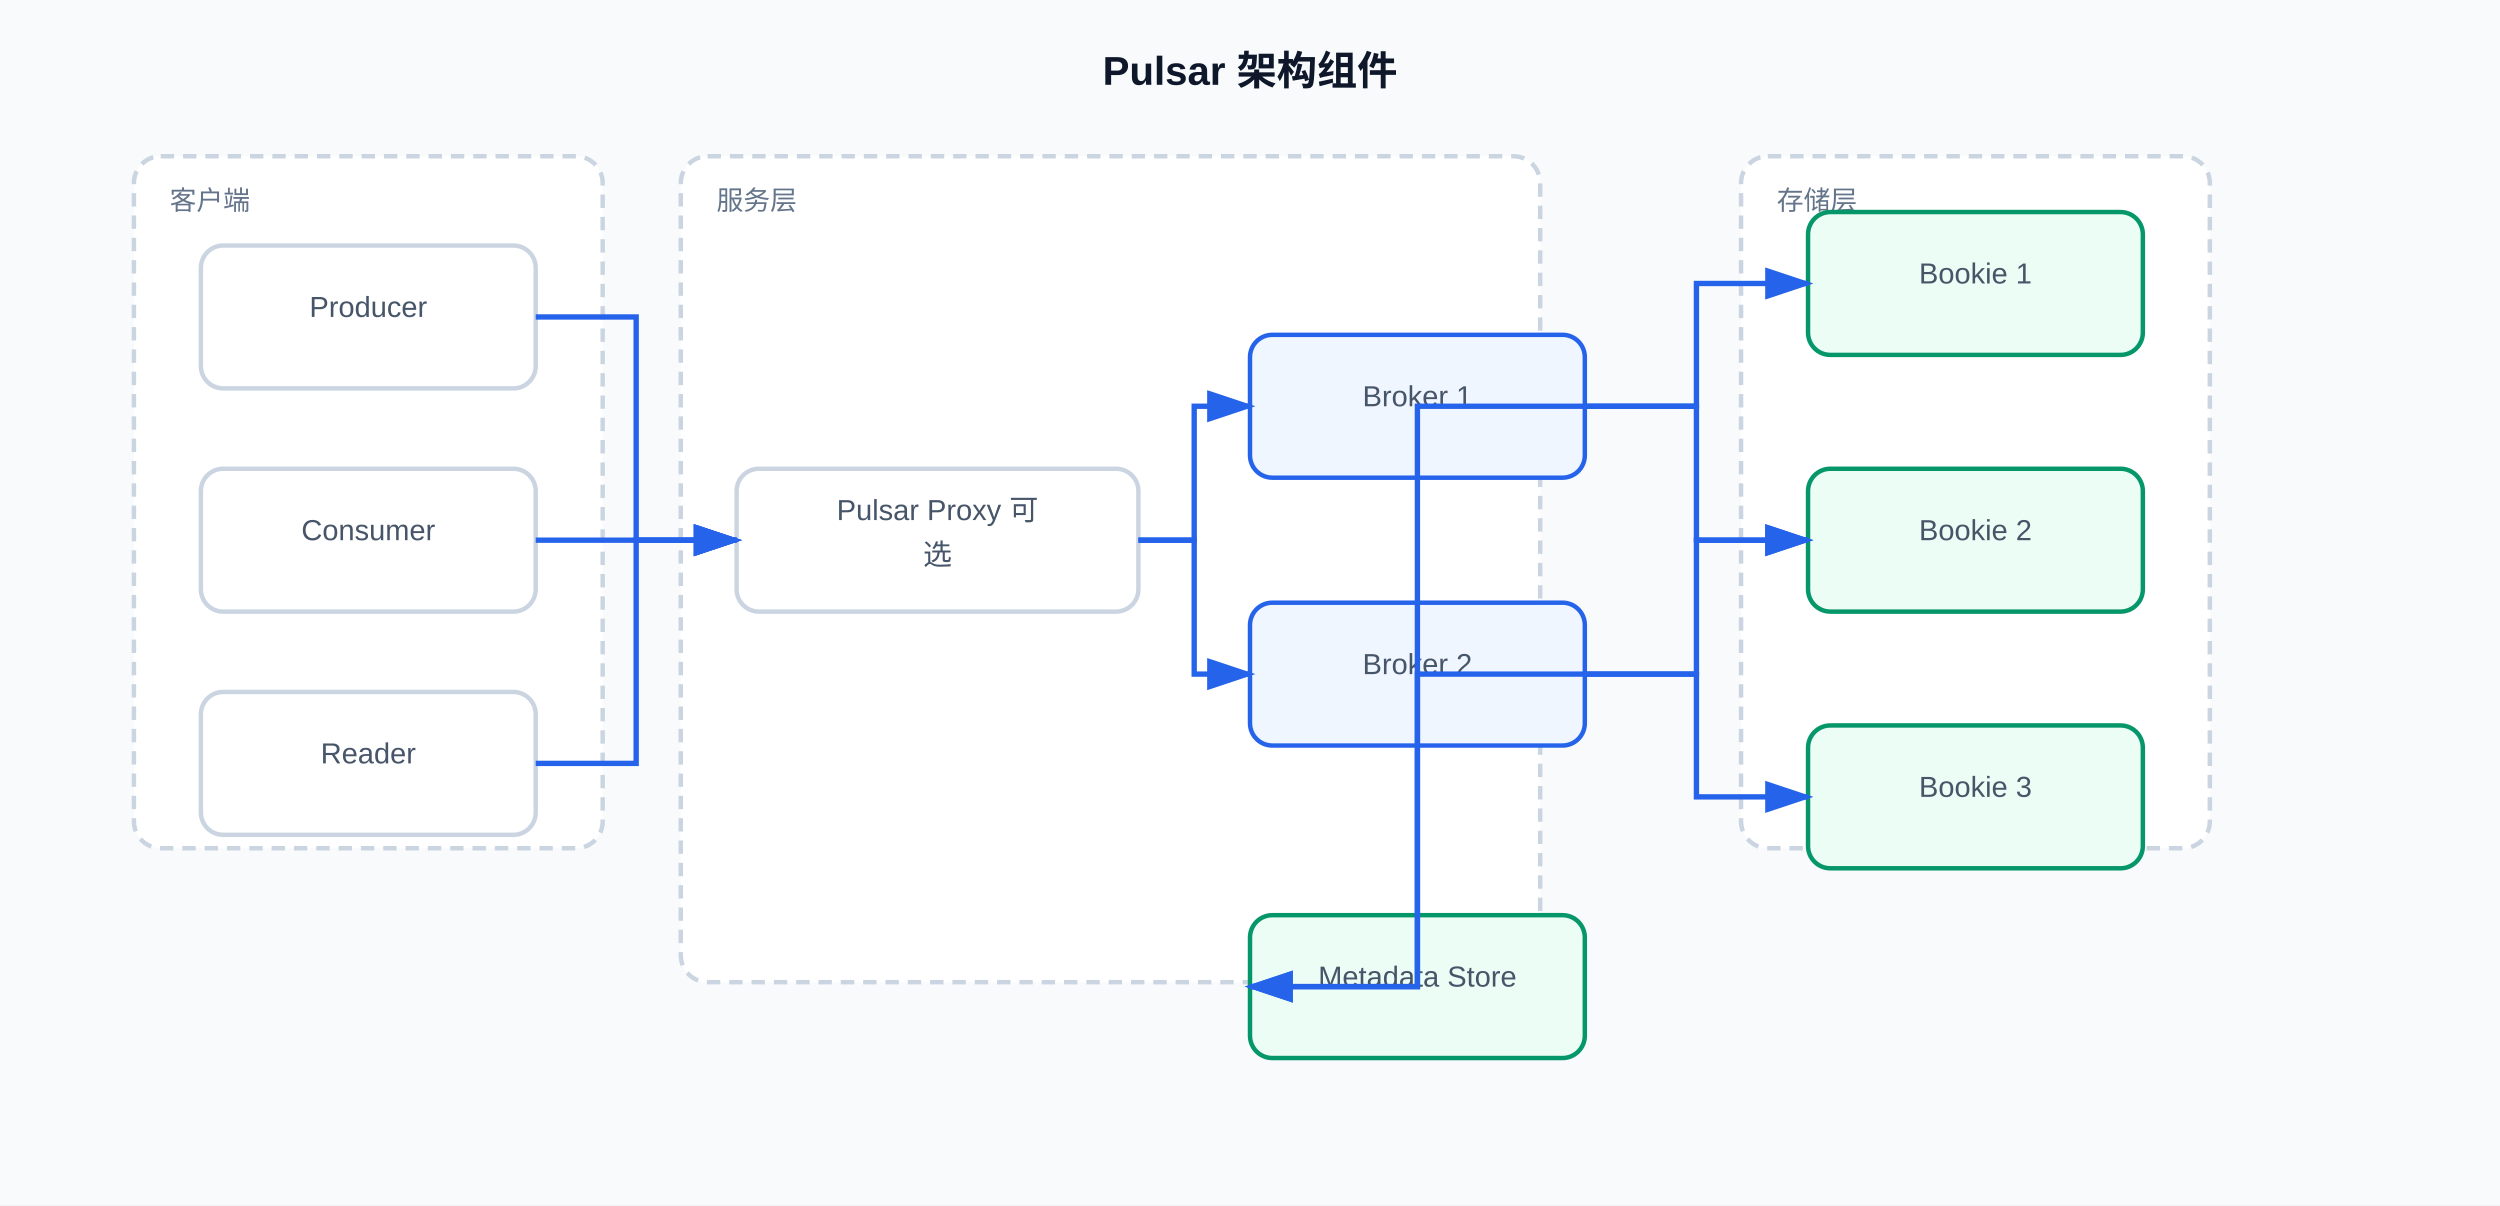
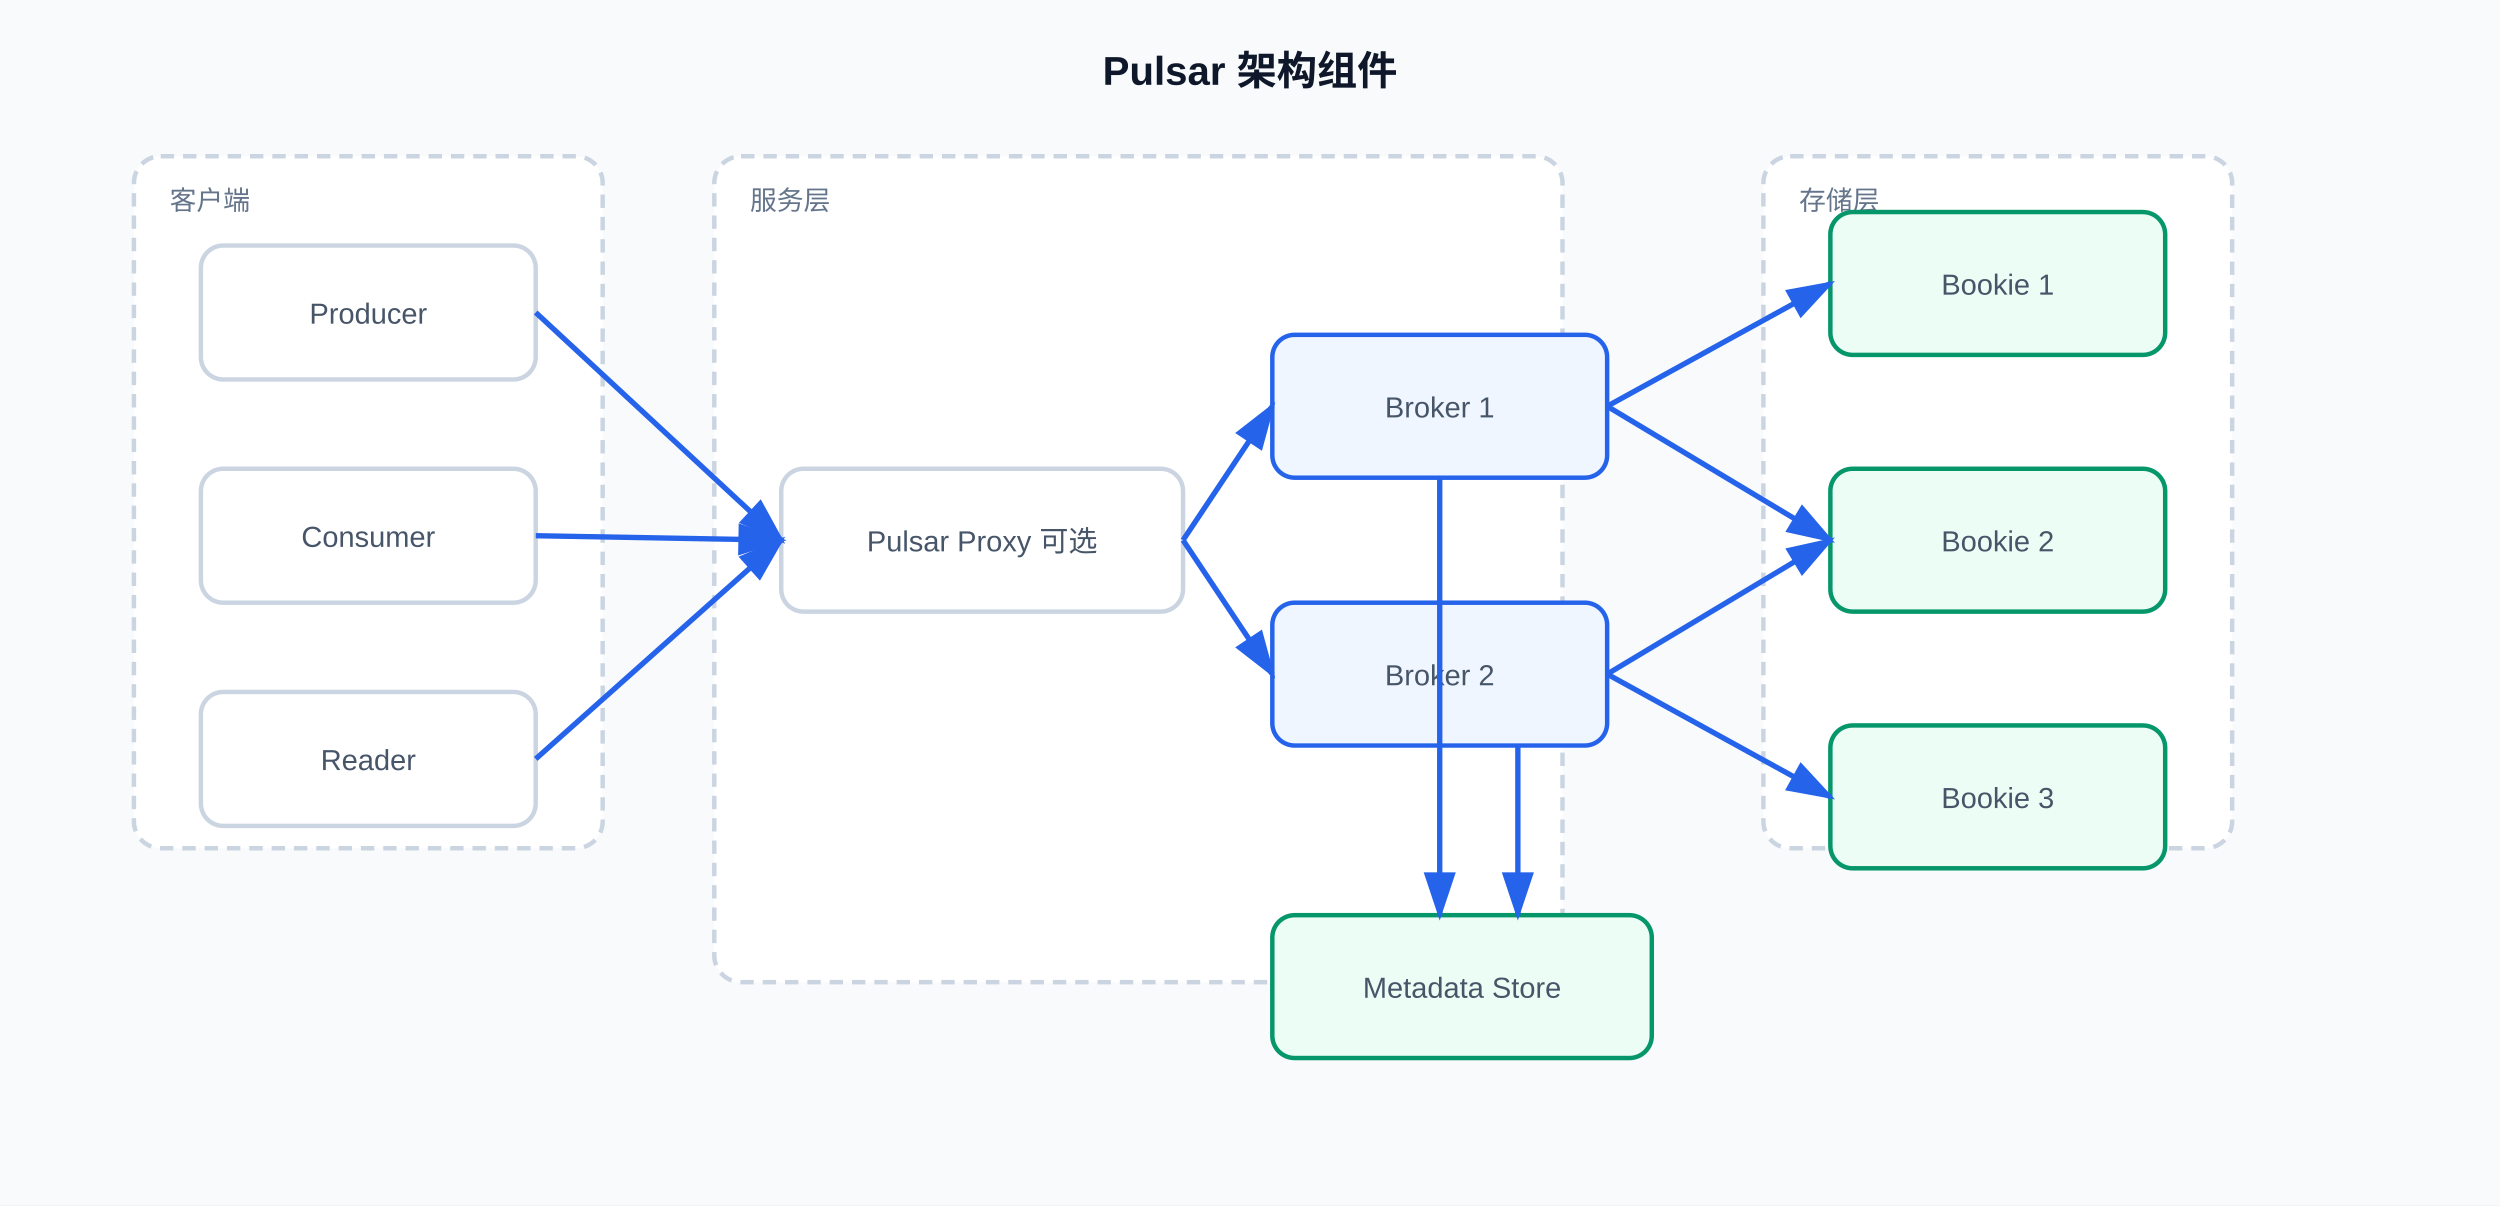
<svg xmlns="http://www.w3.org/2000/svg" width="1120" height="540" viewBox="0 0 1120 540" role="img" aria-labelledby="title desc">
  <defs>
    <marker id="arrow" markerWidth="10" markerHeight="10" refX="8" refY="3" orient="auto">
      <path d="M0,0 L9,3 L0,6 Z" fill="#2563eb" />
    </marker>
-     <style>.bg{fill:#f8fafc}.node{fill:#fff;stroke:#cbd5e1;stroke-width:2;rx:10}.main{fill:#eff6ff;stroke:#2563eb;stroke-width:2;rx:10}.store{fill:#ecfdf5;stroke:#059669;stroke-width:2;rx:10}.warn{fill:#fff7ed;stroke:#ea580c;stroke-width:2;rx:10}.group{fill:#ffffff;stroke:#cbd5e1;stroke-width:2;stroke-dasharray:6 4;rx:12}.text{font-family:Arial,'PingFang SC','Microsoft YaHei',sans-serif;fill:#0f172a}.title{font-size:18px;font-weight:700}.body{font-size:13px;fill:#475569}.small{font-size:12px;fill:#64748b}.line{stroke:#2563eb;stroke-width:2.4;fill:none;marker-end:url(#arrow)}.dash{stroke:#94a3b8;stroke-width:1.5;stroke-dasharray:5 5}.msg{stroke:#2563eb;stroke-width:2;fill:none;marker-end:url(#arrow)}</style>
+     <style>.bg{fill:#f8fafc}.node{fill:#fff;stroke:#cbd5e1;stroke-width:2}.main{fill:#eff6ff;stroke:#2563eb;stroke-width:2}.store{fill:#ecfdf5;stroke:#059669;stroke-width:2}.warn{fill:#fff7ed;stroke:#ea580c;stroke-width:2}.group{fill:#fff;stroke:#cbd5e1;stroke-width:2;stroke-dasharray:6 4}.text{font-family:Arial,'PingFang SC','Microsoft YaHei',sans-serif;fill:#0f172a}.title{font-size:18px;font-weight:700}.body{font-size:13px;fill:#475569}.small{font-size:12px;fill:#64748b}.line{stroke:#2563eb;stroke-width:2.4;fill:none;marker-end:url(#arrow)}.dash{stroke:#94a3b8;stroke-width:1.5;stroke-dasharray:5 5}</style>
  </defs>
  <rect class="bg" width="1120" height="540" />
  <text class="text title" x="560" y="38" text-anchor="middle">Pulsar 架构组件</text>
-   <rect class="group" x="60" y="70" width="210" height="310" />
+   <rect class="group" x="60" y="70" width="210" height="310" rx="12" />
  <text class="text small" x="76" y="94">客户端</text>
-   <rect class="group" x="305" y="70" width="385" height="370" />
-   <text class="text small" x="321" y="94">服务层</text>
-   <rect class="group" x="780" y="70" width="210" height="310" />
-   <text class="text small" x="796" y="94">存储层</text>
-   <rect class="node" x="90" y="110" width="150" height="64" />
-   <text class="text body" x="165" y="142" text-anchor="middle">Producer</text>
-   <rect class="node" x="90" y="210" width="150" height="64" />
-   <text class="text body" x="165" y="242" text-anchor="middle">Consumer</text>
-   <rect class="node" x="90" y="310" width="150" height="64" />
-   <text class="text body" x="165" y="342" text-anchor="middle">Reader</text>
-   <rect class="node" x="330" y="210" width="180" height="64" />
-   <text class="text body" x="420" y="233" text-anchor="middle">Pulsar Proxy 可</text>
-   <text class="text body" x="420" y="253" text-anchor="middle">选</text>
-   <rect class="main" x="560" y="150" width="150" height="64" />
-   <text class="text body" x="635" y="182" text-anchor="middle">Broker 1</text>
-   <rect class="main" x="560" y="270" width="150" height="64" />
-   <text class="text body" x="635" y="302" text-anchor="middle">Broker 2</text>
-   <rect class="store" x="810" y="95" width="150" height="64" />
-   <text class="text body" x="885" y="127" text-anchor="middle">Bookie 1</text>
-   <rect class="store" x="810" y="210" width="150" height="64" />
-   <text class="text body" x="885" y="242" text-anchor="middle">Bookie 2</text>
-   <rect class="store" x="810" y="325" width="150" height="64" />
-   <text class="text body" x="885" y="357" text-anchor="middle">Bookie 3</text>
-   <rect class="store" x="560" y="410" width="150" height="64" />
-   <text class="text body" x="635" y="442" text-anchor="middle">Metadata Store</text>
-   <path class="line" d="M240 142 L285 142 L285 242 L330 242" />
-   <path class="line" d="M240 242 L330 242" />
-   <path class="line" d="M240 342 L285 342 L285 242 L330 242" />
-   <path class="line" d="M510 242 L535 242 L535 182 L560 182" />
-   <path class="line" d="M510 242 L535 242 L535 302 L560 302" />
-   <path class="line" d="M710 182 L760 182 L760 127 L810 127" />
-   <path class="line" d="M710 182 L760 182 L760 242 L810 242" />
-   <path class="line" d="M710 302 L760 302 L760 242 L810 242" />
-   <path class="line" d="M710 302 L760 302 L760 357 L810 357" />
-   <path class="line" d="M710 182 L635 182 L635 442 L560 442" />
-   <path class="line" d="M710 302 L635 302 L635 442 L560 442" />
+   <rect class="group" x="320" y="70" width="380" height="370" rx="12" />
+   <text class="text small" x="336" y="94">服务层</text>
+   <rect class="group" x="790" y="70" width="210" height="310" rx="12" />
+   <text class="text small" x="806" y="94">存储层</text>
+   <rect class="node" x="90" y="110" width="150" height="60" rx="10" />
+   <text class="text body" x="165" y="145" text-anchor="middle">Producer</text>
+   <rect class="node" x="90" y="210" width="150" height="60" rx="10" />
+   <text class="text body" x="165" y="245" text-anchor="middle">Consumer</text>
+   <rect class="node" x="90" y="310" width="150" height="60" rx="10" />
+   <text class="text body" x="165" y="345" text-anchor="middle">Reader</text>
+   <rect class="node" x="350" y="210" width="180" height="64" rx="10" />
+   <text class="text body" x="440" y="247" text-anchor="middle">Pulsar Proxy 可选</text>
+   <rect class="main" x="570" y="150" width="150" height="64" rx="10" />
+   <text class="text body" x="645" y="187" text-anchor="middle">Broker 1</text>
+   <rect class="main" x="570" y="270" width="150" height="64" rx="10" />
+   <text class="text body" x="645" y="307" text-anchor="middle">Broker 2</text>
+   <rect class="store" x="820" y="95" width="150" height="64" rx="10" />
+   <text class="text body" x="895" y="132" text-anchor="middle">Bookie 1</text>
+   <rect class="store" x="820" y="210" width="150" height="64" rx="10" />
+   <text class="text body" x="895" y="247" text-anchor="middle">Bookie 2</text>
+   <rect class="store" x="820" y="325" width="150" height="64" rx="10" />
+   <text class="text body" x="895" y="362" text-anchor="middle">Bookie 3</text>
+   <rect class="store" x="570" y="410" width="170" height="64" rx="10" />
+   <text class="text body" x="655" y="447" text-anchor="middle">Metadata Store</text>
+   <path class="line" d="M240 140 L350 242" />
+   <path class="line" d="M240 240 L350 242" />
+   <path class="line" d="M240 340 L350 242" />
+   <path class="line" d="M530 242 L570 182" />
+   <path class="line" d="M530 242 L570 302" />
+   <path class="line" d="M720 182 L820 127" />
+   <path class="line" d="M720 182 L820 242" />
+   <path class="line" d="M720 302 L820 242" />
+   <path class="line" d="M720 302 L820 357" />
+   <path class="line" d="M645 214 L645 410" />
+   <path class="line" d="M680 334 L680 410" />
</svg>
